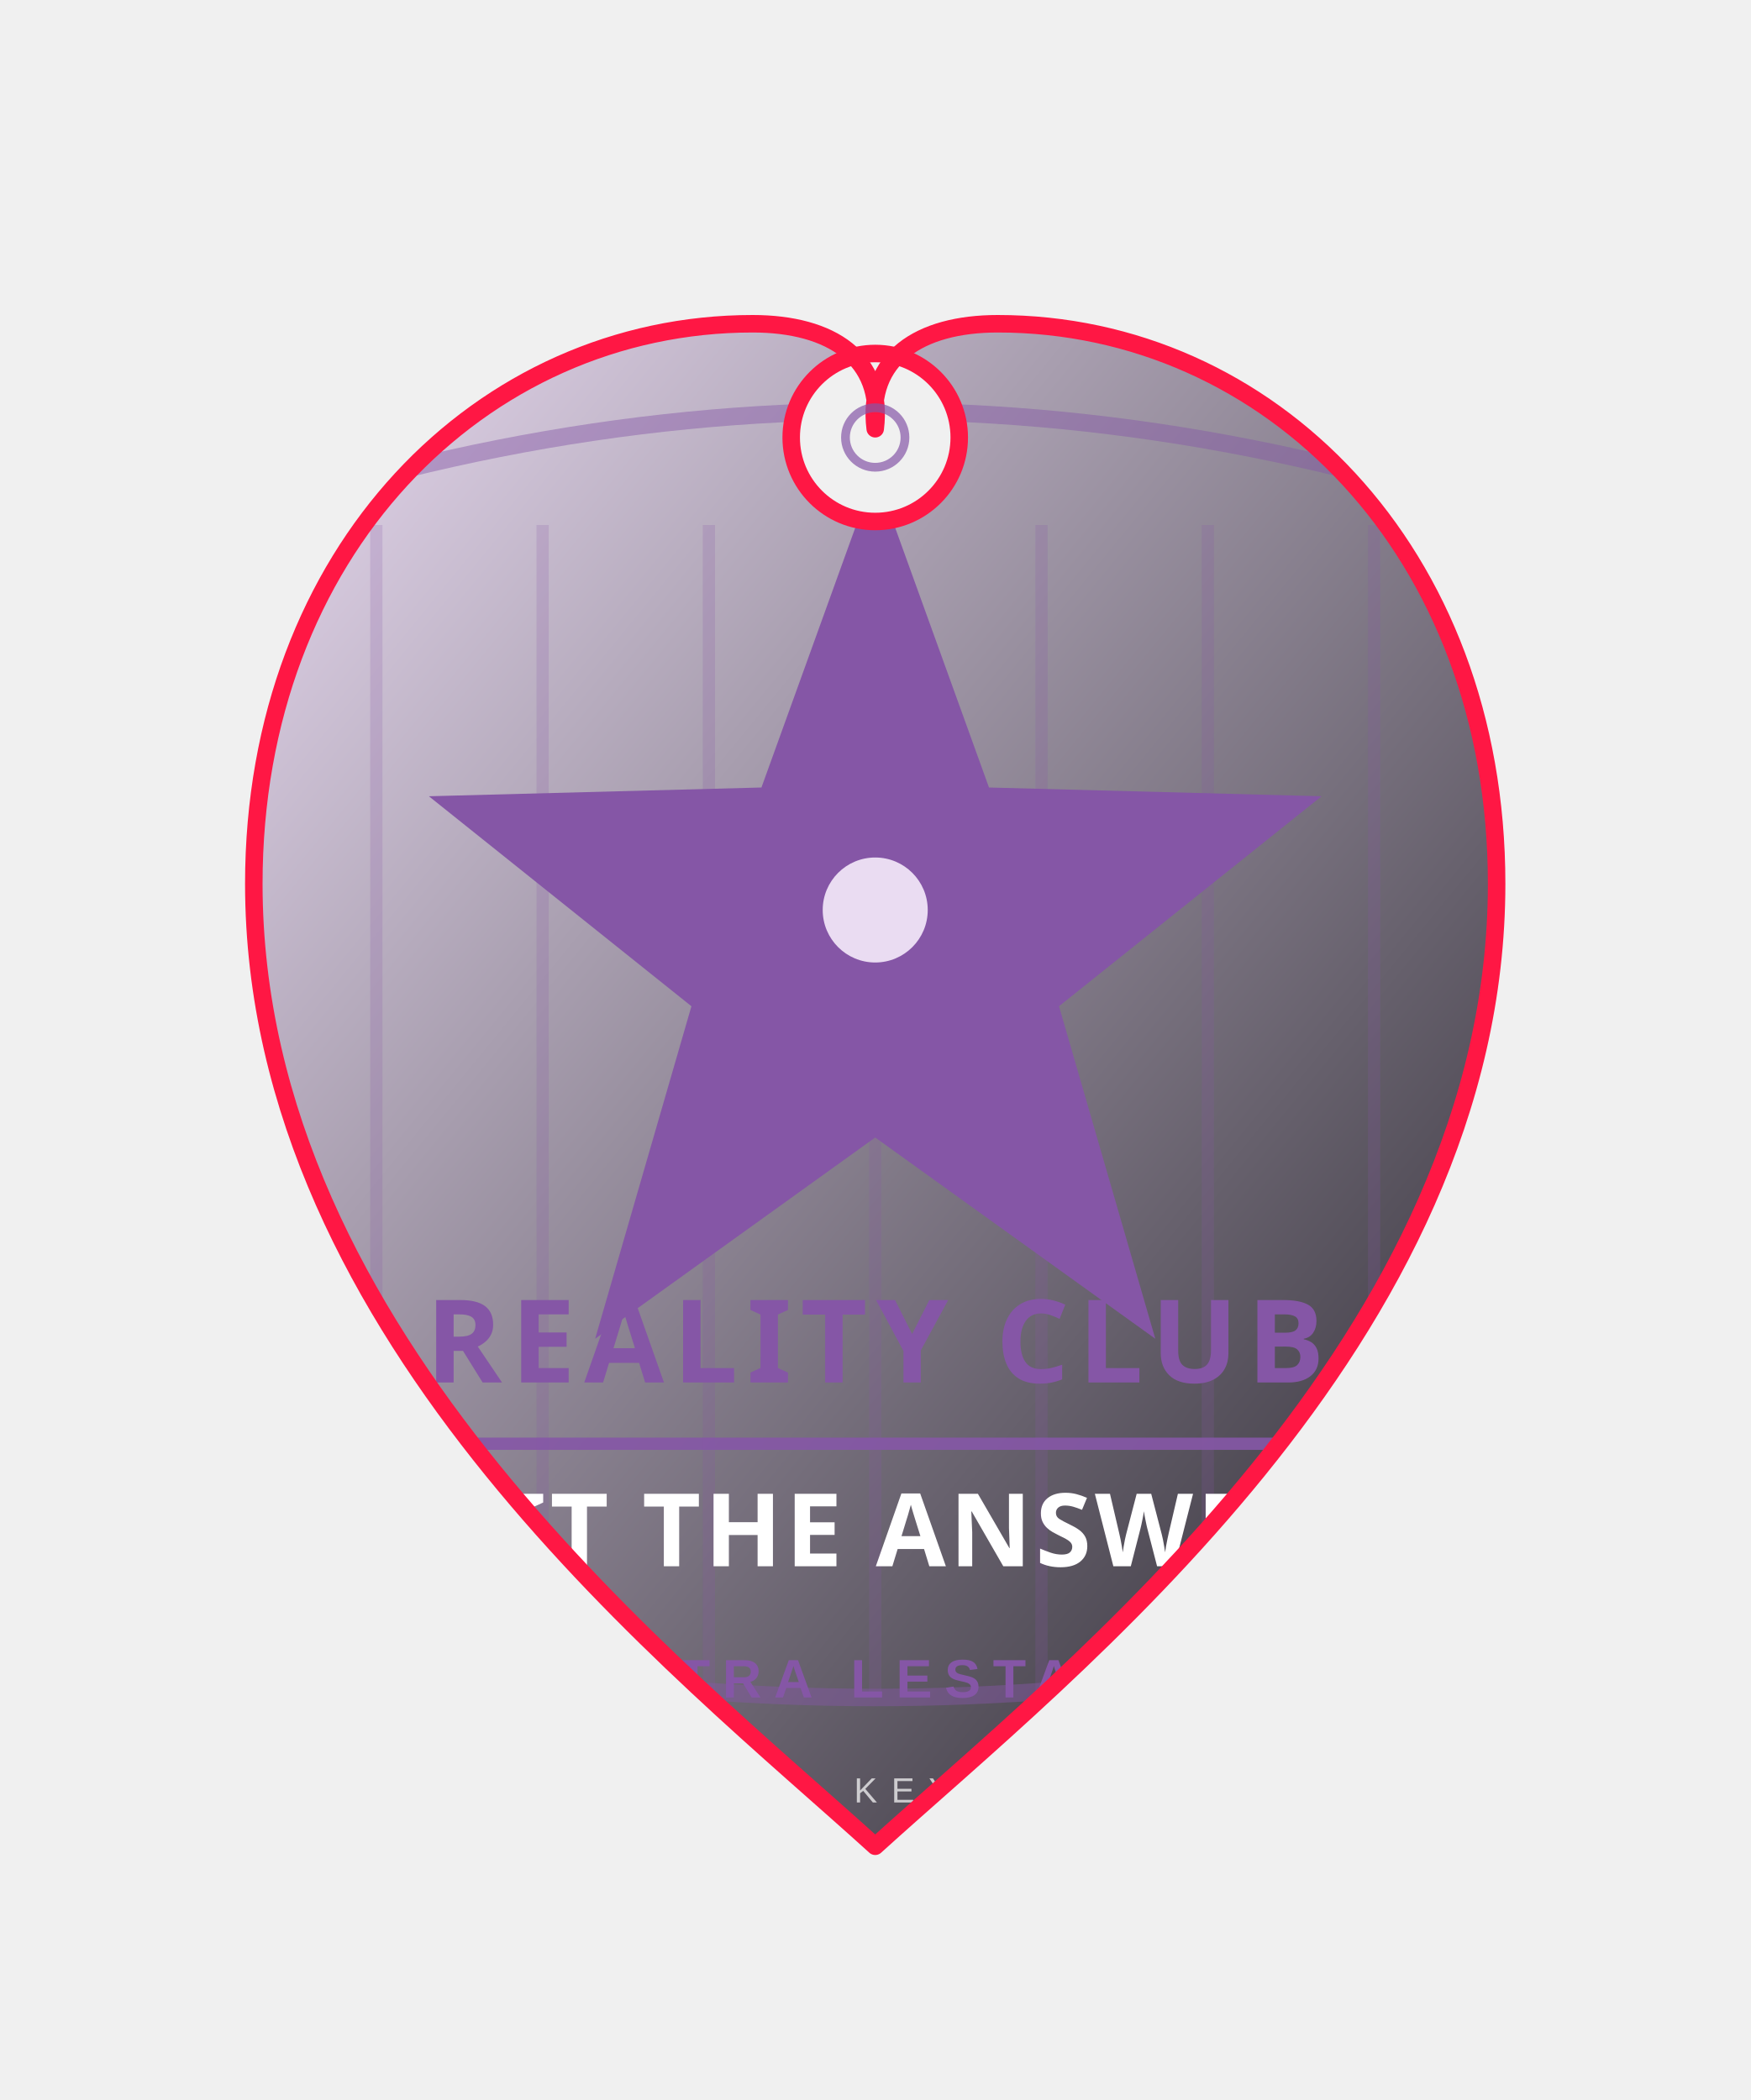
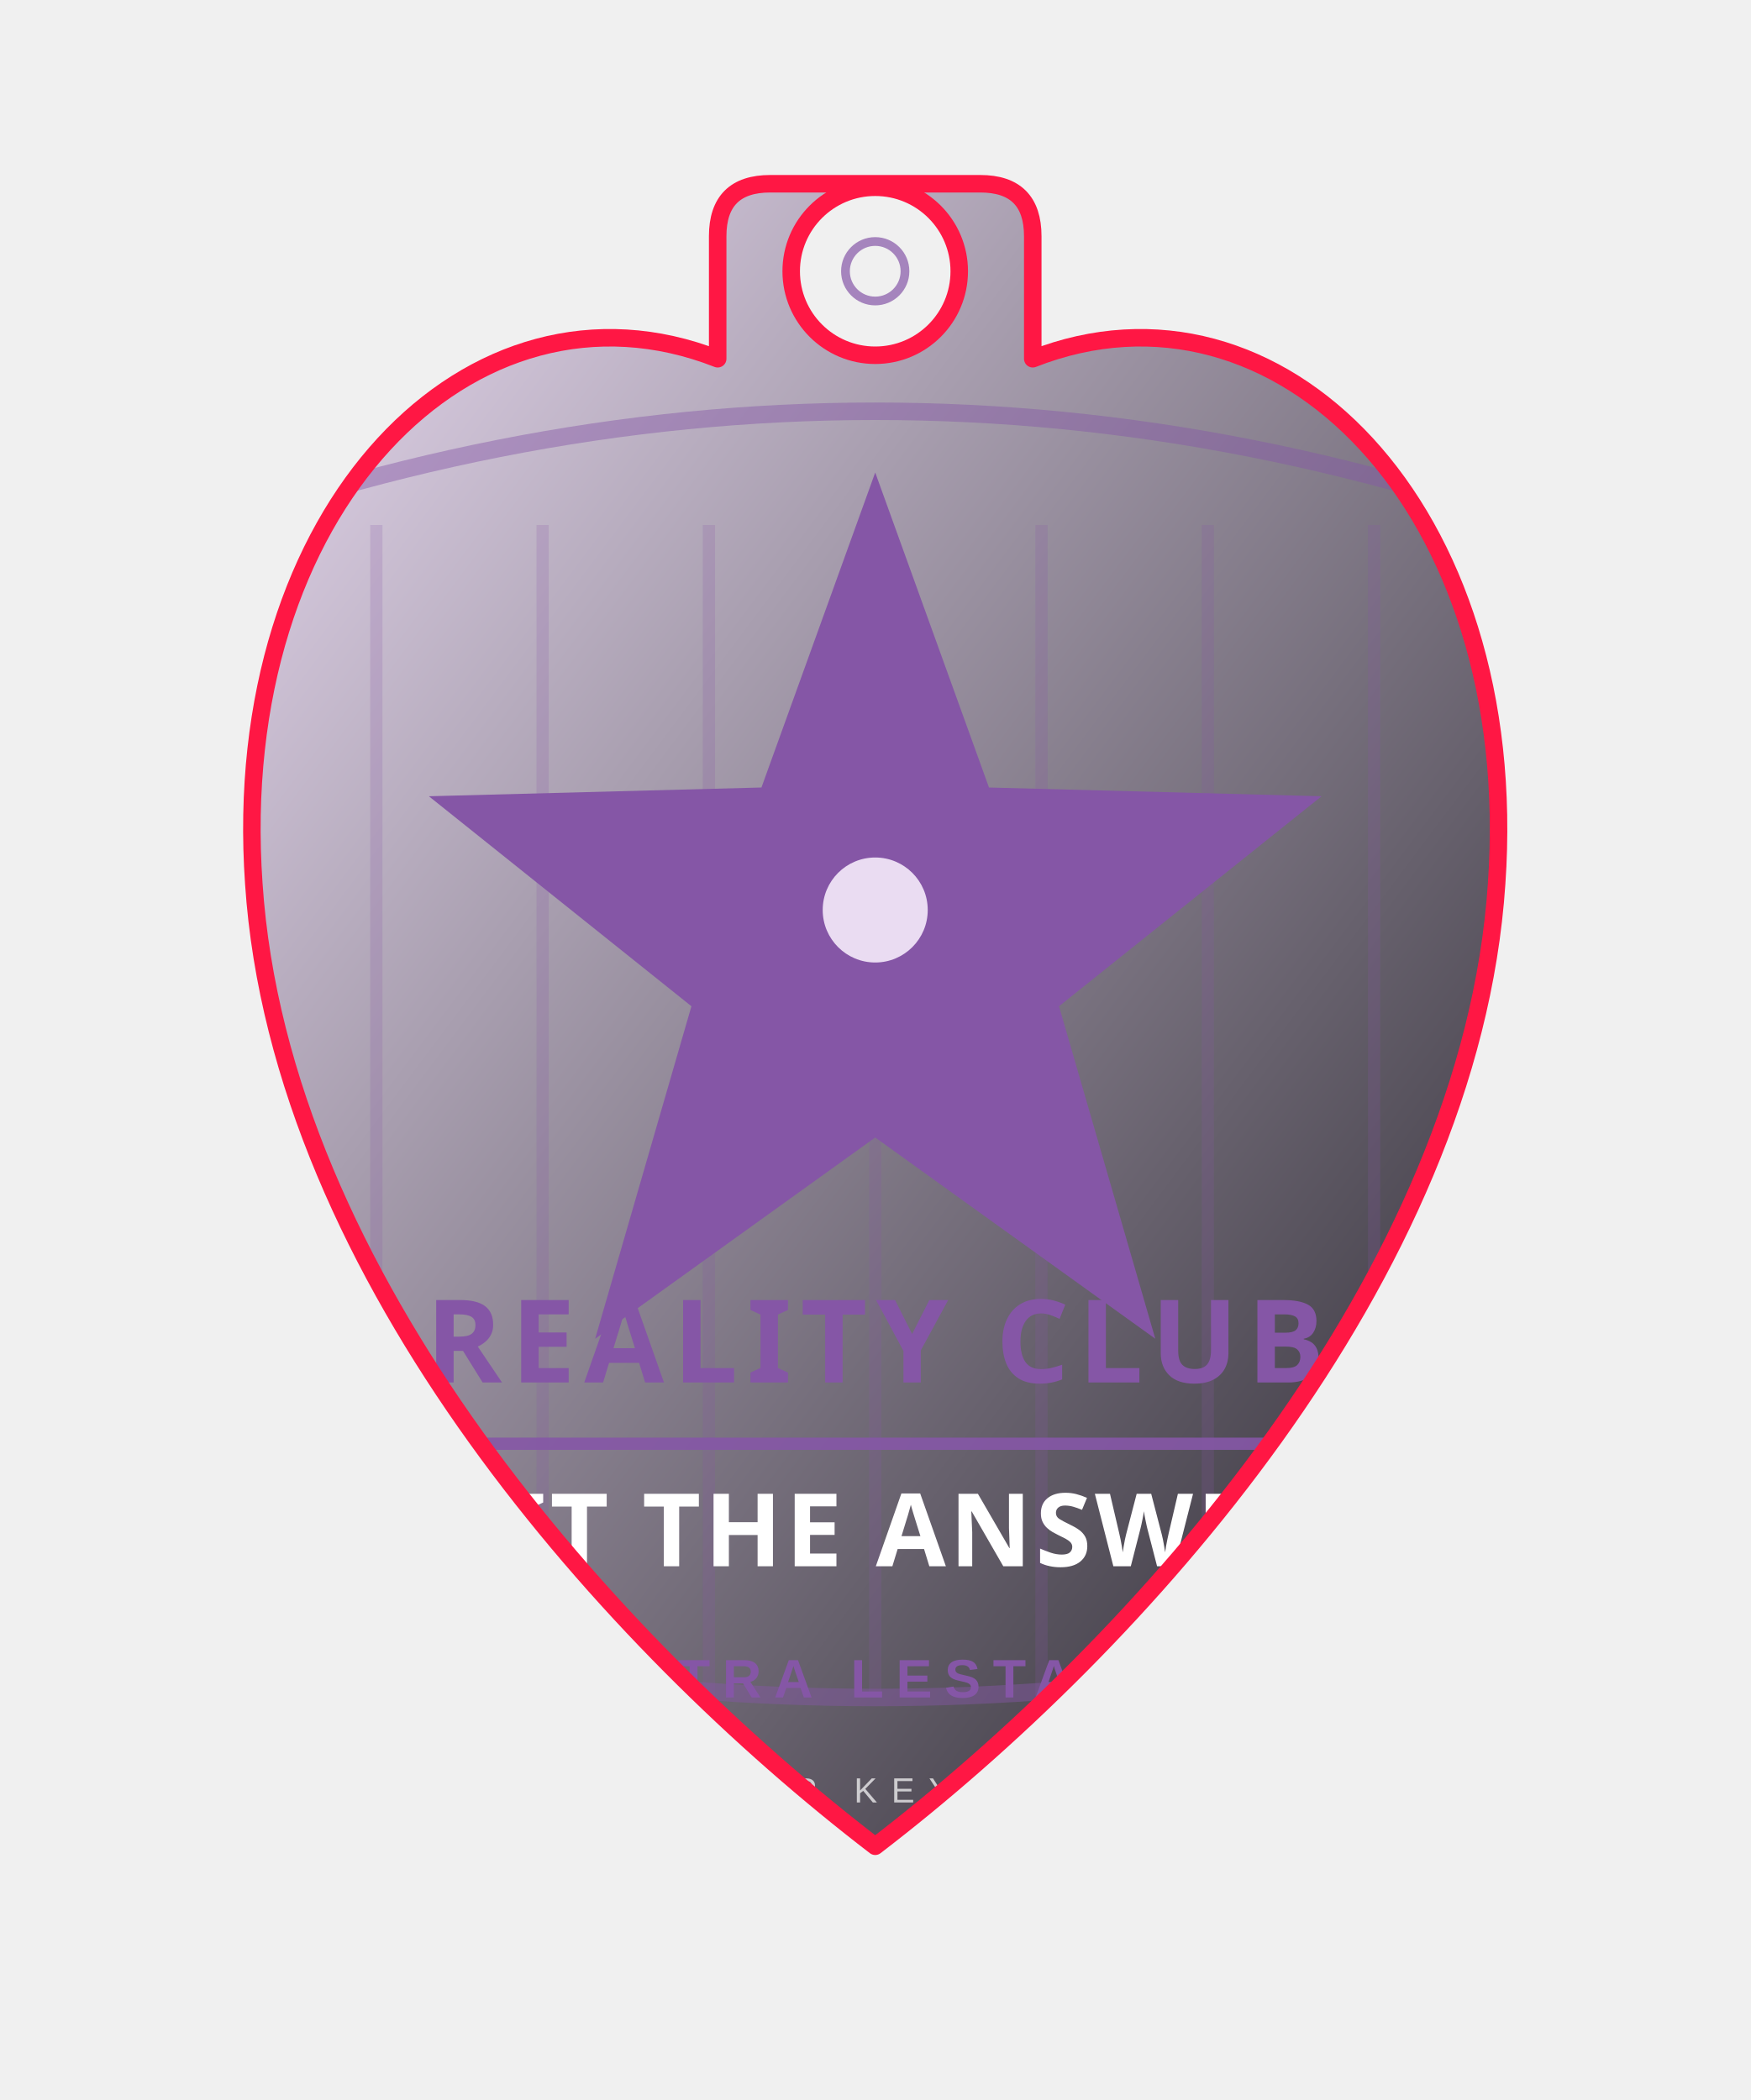
<svg xmlns="http://www.w3.org/2000/svg" width="1000" height="1200" viewBox="0 0 1000 1200">
  <defs>
    <linearGradient id="grad11" x1="0" y1="0" x2="1" y2="1">
      <stop offset="0" stop-color="#eadcf2" />
      <stop offset="1" stop-color="#25232a" />
    </linearGradient>
    <clipPath id="clip11">
-       <path d="M500 1055 C390 955 145 765 145 505 C145 315 275 185 430 185 C475 185 505 205 500 245 C495 205 525 185 570 185 C725 185 855 315 855 505 C855 765 610 955 500 1055 Z" />
+       <path d="M440 105 L560 105 Q590 105 590 135 L590 205 C730 150 870 290 855 505 C840 730 650 940 500 1055 C350 940 160 730 145 505 C130 290 270 150 410 205 L410 135 Q410 105 440 105 Z" />
    </clipPath>
    <mask id="mask11">
      <rect width="1000" height="1200" fill="black" />
-       <path d="M500 1055 C390 955 145 765 145 505 C145 315 275 185 430 185 C475 185 505 205 500 245 C495 205 525 185 570 185 C725 185 855 315 855 505 C855 765 610 955 500 1055 Z" fill="white" />
-       <circle cx="500" cy="250" r="48" fill="black" />
+       <path d="M440 105 L560 105 Q590 105 590 135 L590 205 C730 150 870 290 855 505 C840 730 650 940 500 1055 C350 940 160 730 145 505 C130 290 270 150 410 205 L410 135 Q410 105 440 105 Z" fill="white" />
+       <circle cx="500" cy="155" r="48" fill="black" />
    </mask>
  </defs>
  <g mask="url(#mask11)">
-     <path d="M500 1055 C390 955 145 765 145 505 C145 315 275 185 430 185 C475 185 505 205 500 245 C495 205 525 185 570 185 C725 185 855 315 855 505 C855 765 610 955 500 1055 Z" fill="url(#grad11)" />
+     <path d="M440 105 L560 105 Q590 105 590 135 L590 205 C730 150 870 290 855 505 C840 730 650 940 500 1055 C350 940 160 730 145 505 C130 290 270 150 410 205 L410 135 Q410 105 440 105 Z" fill="url(#grad11)" />
    <g clip-path="url(#clip11)">
      <path d="M70 320 Q500 150 930 320 M70 900 Q500 1040 930 900" fill="none" stroke="#8556a6" stroke-width="10" opacity=".45" />
      <g opacity=".2" stroke="#8556a6" stroke-width="7">
        <path d="M120 300 L120 970" />
        <path d="M215 300 L215 970" />
        <path d="M310 300 L310 970" />
        <path d="M405 300 L405 970" />
        <path d="M500 300 L500 970" />
        <path d="M595 300 L595 970" />
        <path d="M690 300 L690 970" />
        <path d="M785 300 L785 970" />
        <path d="M880 300 L880 970" />
      </g>
      <g transform="translate(500 520)" fill="#8556a6">
        <path d="M0 -250 L65 -70 L255 -65 L105 55 L160 245 L0 130 L-160 245 L-105 55 L-255 -65 L-65 -70Z" />
        <circle r="30" fill="#eadcf2" />
      </g>
      <text x="500" y="790" text-anchor="middle" fill="#8556a6" font-family="Arial Black, Impact, sans-serif" font-size="66" letter-spacing="5" font-weight="900">REALITY CLUB</text>
      <path d="M210 825 H790" stroke="#8556a6" stroke-width="7" opacity=".9" />
      <text x="500" y="895" text-anchor="middle" fill="#fff" font-family="Arial Black, Impact, sans-serif" font-size="58" font-weight="900" letter-spacing="2">IS IT THE ANSWER?</text>
      <text x="500" y="970" text-anchor="middle" fill="#8556a6" font-family="Arial, sans-serif" font-size="31" font-weight="700" letter-spacing="7">CITRA LESTARI</text>
      <text x="500" y="1030" text-anchor="middle" fill="#ffffff" opacity=".7" font-family="Arial, sans-serif" font-size="20" letter-spacing="8">FRIENDSHIP KEYCHAIN • 12</text>
    </g>
  </g>
-   <path d="M500 1055 C390 955 145 765 145 505 C145 315 275 185 430 185 C475 185 505 205 500 245 C495 205 525 185 570 185 C725 185 855 315 855 505 C855 765 610 955 500 1055 Z" fill="none" stroke="#ff1744" stroke-width="10" stroke-linejoin="round" />
-   <circle cx="500" cy="250" r="48" fill="none" stroke="#ff1744" stroke-width="10" />
-   <circle cx="500" cy="250" r="17" fill="none" stroke="#8556a6" stroke-width="5" opacity=".7" />
+   <path d="M440 105 L560 105 Q590 105 590 135 L590 205 C730 150 870 290 855 505 C840 730 650 940 500 1055 C350 940 160 730 145 505 C130 290 270 150 410 205 L410 135 Q410 105 440 105 Z" fill="none" stroke="#ff1744" stroke-width="10" stroke-linejoin="round" />
+   <circle cx="500" cy="155" r="48" fill="none" stroke="#ff1744" stroke-width="10" />
+   <circle cx="500" cy="155" r="17" fill="none" stroke="#8556a6" stroke-width="5" opacity=".7" />
</svg>
